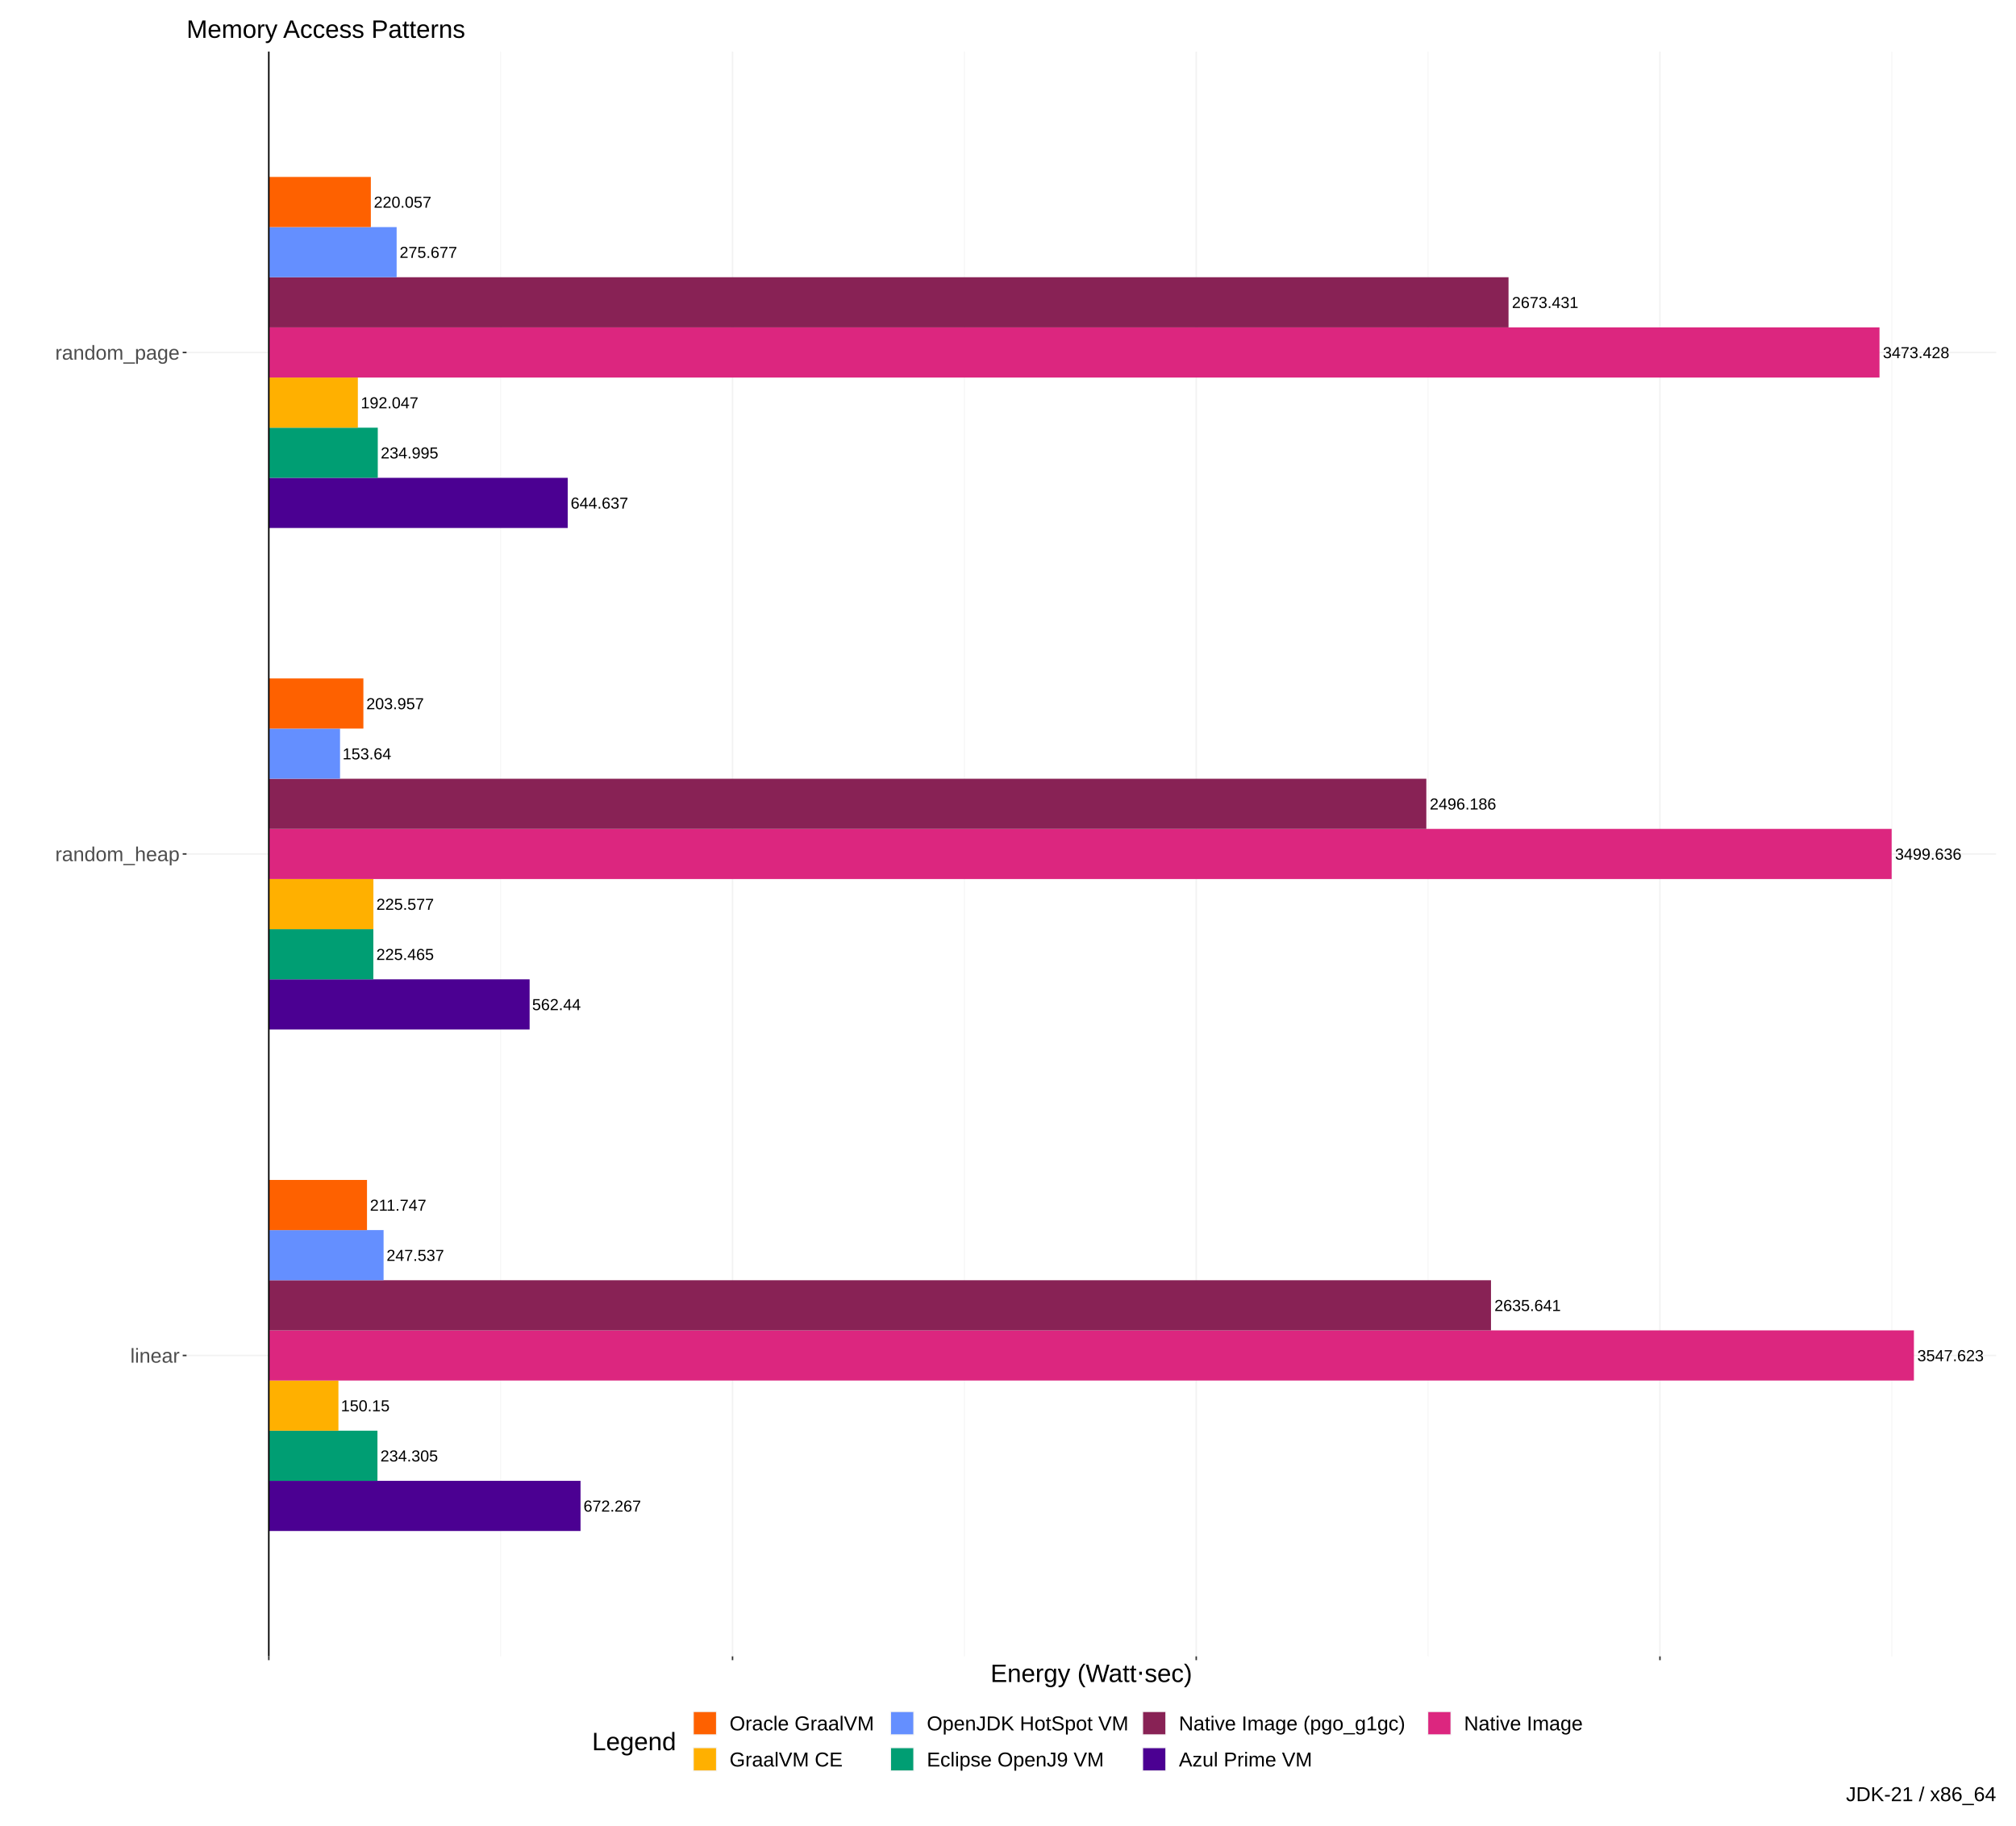
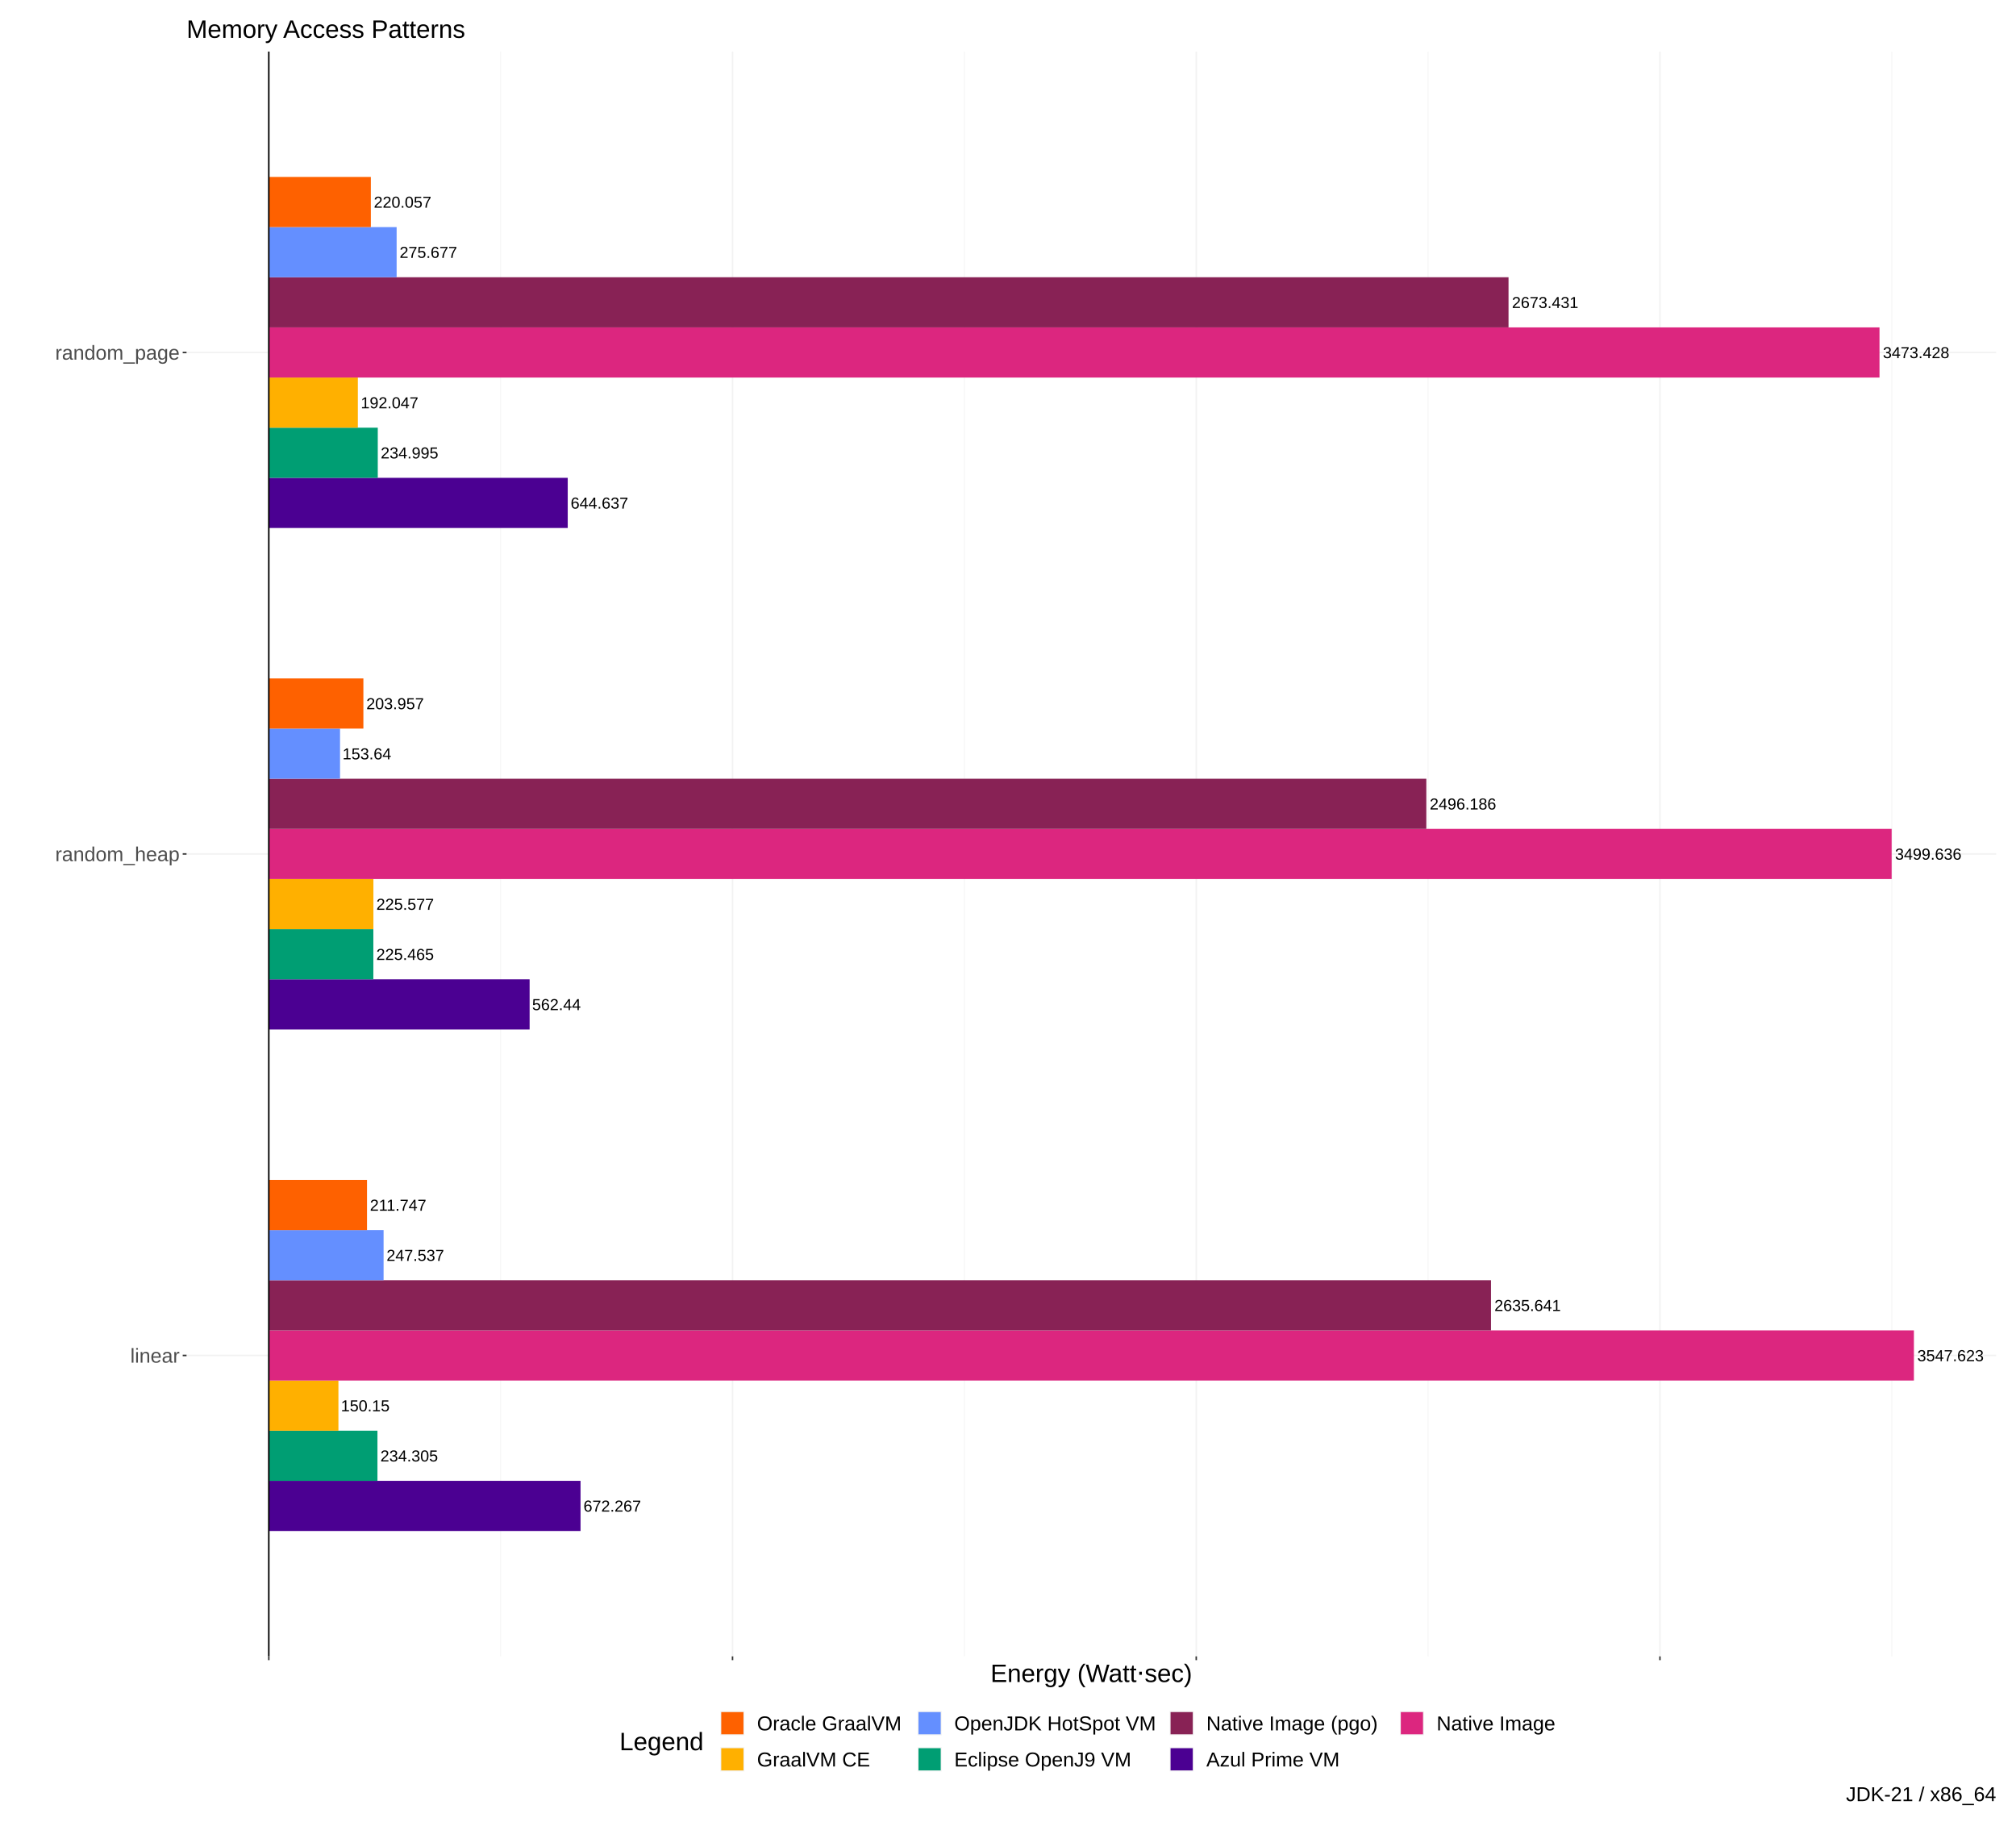
<svg xmlns="http://www.w3.org/2000/svg" class="svglite" width="1440.00pt" height="1303.94pt" viewBox="0 0 1440.00 1303.94">
  <defs>
    <style type="text/css">
    .svglite line, .svglite polyline, .svglite polygon, .svglite path, .svglite rect, .svglite circle {
      fill: none;
      stroke: #000000;
      stroke-linecap: round;
      stroke-linejoin: round;
      stroke-miterlimit: 10.00;
    }
    .svglite text {
      white-space: pre;
    }
  </style>
  </defs>
  <rect width="100%" height="100%" style="stroke: none; fill: #FFFFFF;" />
  <defs>
    <clipPath id="cpMC4wMHwxNDQwLjAwfDAuMDB8MTMwMy45NA==">
      <rect x="0.00" y="0.00" width="1440.00" height="1303.94" />
    </clipPath>
  </defs>
  <g clip-path="url(#cpMC4wMHwxNDQwLjAwfDAuMDB8MTMwMy45NA==)">
    <rect x="0.00" y="0.00" width="1440.00" height="1303.94" style="stroke-width: 1.07; stroke: #FFFFFF; fill: #FFFFFF;" />
    <rect x="133.24" y="36.82" width="1292.58" height="1146.09" style="stroke-width: 1.07; stroke: none;" />
    <polyline points="357.61,1182.91 357.61,36.82 " style="stroke-width: 0.53; stroke: #F2F2F2; stroke-linecap: butt;" />
    <polyline points="688.84,1182.91 688.84,36.82 " style="stroke-width: 0.53; stroke: #F2F2F2; stroke-linecap: butt;" />
    <polyline points="1020.07,1182.91 1020.07,36.82 " style="stroke-width: 0.53; stroke: #F2F2F2; stroke-linecap: butt;" />
    <polyline points="1351.30,1182.91 1351.30,36.82 " style="stroke-width: 0.53; stroke: #F2F2F2; stroke-linecap: butt;" />
    <polyline points="133.24,968.02 1425.83,968.02 " style="stroke-width: 1.07; stroke: #F2F2F2; stroke-linecap: butt;" />
    <polyline points="133.24,609.87 1425.83,609.87 " style="stroke-width: 1.07; stroke: #F2F2F2; stroke-linecap: butt;" />
    <polyline points="133.24,251.72 1425.83,251.72 " style="stroke-width: 1.07; stroke: #F2F2F2; stroke-linecap: butt;" />
    <polyline points="192.00,1182.91 192.00,36.82 " style="stroke-width: 1.07; stroke: #F2F2F2; stroke-linecap: butt;" />
    <polyline points="523.23,1182.91 523.23,36.82 " style="stroke-width: 1.07; stroke: #F2F2F2; stroke-linecap: butt;" />
    <polyline points="854.46,1182.91 854.46,36.82 " style="stroke-width: 1.07; stroke: #F2F2F2; stroke-linecap: butt;" />
    <polyline points="1185.68,1182.91 1185.68,36.82 " style="stroke-width: 1.07; stroke: #F2F2F2; stroke-linecap: butt;" />
    <rect x="192.00" y="341.25" width="213.52" height="35.82" style="stroke-width: 1.07; stroke: none; stroke-linecap: butt; stroke-linejoin: miter; fill: #4B0092;" />
    <rect x="192.00" y="699.41" width="186.30" height="35.82" style="stroke-width: 1.07; stroke: none; stroke-linecap: butt; stroke-linejoin: miter; fill: #4B0092;" />
    <rect x="192.00" y="1057.56" width="222.67" height="35.82" style="stroke-width: 1.07; stroke: none; stroke-linecap: butt; stroke-linejoin: miter; fill: #4B0092;" />
    <rect x="192.00" y="305.44" width="77.84" height="35.82" style="stroke-width: 1.07; stroke: none; stroke-linecap: butt; stroke-linejoin: miter; fill: #009E73;" />
    <rect x="192.00" y="1021.74" width="77.61" height="35.82" style="stroke-width: 1.07; stroke: none; stroke-linecap: butt; stroke-linejoin: miter; fill: #009E73;" />
    <rect x="192.00" y="663.59" width="74.68" height="35.82" style="stroke-width: 1.07; stroke: none; stroke-linecap: butt; stroke-linejoin: miter; fill: #009E73;" />
    <rect x="192.00" y="627.78" width="74.72" height="35.82" style="stroke-width: 1.07; stroke: none; stroke-linecap: butt; stroke-linejoin: miter; fill: #FFB000;" />
    <rect x="192.00" y="985.93" width="49.73" height="35.82" style="stroke-width: 1.07; stroke: none; stroke-linecap: butt; stroke-linejoin: miter; fill: #FFB000;" />
    <rect x="192.00" y="269.62" width="63.61" height="35.82" style="stroke-width: 1.07; stroke: none; stroke-linecap: butt; stroke-linejoin: miter; fill: #FFB000;" />
    <rect x="192.00" y="233.81" width="1150.50" height="35.82" style="stroke-width: 1.07; stroke: none; stroke-linecap: butt; stroke-linejoin: miter; fill: #DC267F;" />
    <rect x="192.00" y="591.96" width="1159.18" height="35.82" style="stroke-width: 1.07; stroke: none; stroke-linecap: butt; stroke-linejoin: miter; fill: #DC267F;" />
    <rect x="192.00" y="950.11" width="1175.08" height="35.82" style="stroke-width: 1.07; stroke: none; stroke-linecap: butt; stroke-linejoin: miter; fill: #DC267F;" />
-     <rect x="192.00" y="914.30" width="873.00" height="35.82" style="stroke-width: 1.07; stroke: none; stroke-linecap: butt; stroke-linejoin: miter; fill: #882255;" />
    <rect x="192.00" y="556.15" width="826.81" height="35.82" style="stroke-width: 1.07; stroke: none; stroke-linecap: butt; stroke-linejoin: miter; fill: #882255;" />
    <rect x="192.00" y="197.99" width="885.52" height="35.82" style="stroke-width: 1.07; stroke: none; stroke-linecap: butt; stroke-linejoin: miter; fill: #882255;" />
+     <rect x="192.00" y="914.30" width="873.00" height="35.82" style="stroke-width: 1.07; stroke: none; stroke-linecap: butt; stroke-linejoin: miter; fill: #882255;" />
    <rect x="192.00" y="162.18" width="91.31" height="35.82" style="stroke-width: 1.07; stroke: none; stroke-linecap: butt; stroke-linejoin: miter; fill: #648FFF;" />
    <rect x="192.00" y="878.48" width="81.99" height="35.82" style="stroke-width: 1.07; stroke: none; stroke-linecap: butt; stroke-linejoin: miter; fill: #648FFF;" />
    <rect x="192.00" y="520.33" width="50.89" height="35.82" style="stroke-width: 1.07; stroke: none; stroke-linecap: butt; stroke-linejoin: miter; fill: #648FFF;" />
    <rect x="192.00" y="484.52" width="67.56" height="35.82" style="stroke-width: 1.07; stroke: none; stroke-linecap: butt; stroke-linejoin: miter; fill: #FE6100;" />
    <rect x="192.00" y="126.36" width="72.89" height="35.82" style="stroke-width: 1.07; stroke: none; stroke-linecap: butt; stroke-linejoin: miter; fill: #FE6100;" />
    <rect x="192.00" y="842.67" width="70.14" height="35.82" style="stroke-width: 1.07; stroke: none; stroke-linecap: butt; stroke-linejoin: miter; fill: #FE6100;" />
    <text x="407.62" y="363.23" style="font-size: 11.38px; font-family: &quot;Liberation Sans&quot;;" textLength="42.10px" lengthAdjust="spacingAndGlyphs">644.637</text>
    <text x="380.07" y="721.38" style="font-size: 11.38px; font-family: &quot;Liberation Sans&quot;;" textLength="35.59px" lengthAdjust="spacingAndGlyphs">562.44</text>
    <text x="416.78" y="1079.53" style="font-size: 11.38px; font-family: &quot;Liberation Sans&quot;;" textLength="42.10px" lengthAdjust="spacingAndGlyphs">672.267</text>
    <text x="271.94" y="327.41" style="font-size: 11.38px; font-family: &quot;Liberation Sans&quot;;" textLength="42.10px" lengthAdjust="spacingAndGlyphs">234.995</text>
    <text x="271.71" y="1043.72" style="font-size: 11.38px; font-family: &quot;Liberation Sans&quot;;" textLength="42.10px" lengthAdjust="spacingAndGlyphs">234.305</text>
    <text x="268.78" y="685.56" style="font-size: 11.38px; font-family: &quot;Liberation Sans&quot;;" textLength="42.10px" lengthAdjust="spacingAndGlyphs">225.465</text>
    <text x="268.82" y="649.75" style="font-size: 11.38px; font-family: &quot;Liberation Sans&quot;;" textLength="42.10px" lengthAdjust="spacingAndGlyphs">225.577</text>
    <text x="243.51" y="1007.90" style="font-size: 11.38px; font-family: &quot;Liberation Sans&quot;;" textLength="35.59px" lengthAdjust="spacingAndGlyphs">150.15</text>
    <text x="257.71" y="291.60" style="font-size: 11.38px; font-family: &quot;Liberation Sans&quot;;" textLength="42.10px" lengthAdjust="spacingAndGlyphs">192.047</text>
    <text x="1344.93" y="255.78" style="font-size: 11.38px; font-family: &quot;Liberation Sans&quot;;" textLength="48.61px" lengthAdjust="spacingAndGlyphs">3473.428</text>
    <text x="1353.61" y="613.93" style="font-size: 11.38px; font-family: &quot;Liberation Sans&quot;;" textLength="48.61px" lengthAdjust="spacingAndGlyphs">3499.636</text>
    <text x="1369.50" y="972.09" style="font-size: 11.38px; font-family: &quot;Liberation Sans&quot;;" textLength="48.61px" lengthAdjust="spacingAndGlyphs">3547.623</text>
-     <text x="1067.43" y="936.27" style="font-size: 11.38px; font-family: &quot;Liberation Sans&quot;;" textLength="48.61px" lengthAdjust="spacingAndGlyphs">2635.641</text>
    <text x="1021.24" y="578.12" style="font-size: 11.38px; font-family: &quot;Liberation Sans&quot;;" textLength="48.61px" lengthAdjust="spacingAndGlyphs">2496.186</text>
    <text x="1079.95" y="219.97" style="font-size: 11.38px; font-family: &quot;Liberation Sans&quot;;" textLength="48.61px" lengthAdjust="spacingAndGlyphs">2673.431</text>
+     <text x="1067.43" y="936.27" style="font-size: 11.38px; font-family: &quot;Liberation Sans&quot;;" textLength="48.61px" lengthAdjust="spacingAndGlyphs">2635.641</text>
    <text x="285.41" y="184.15" style="font-size: 11.38px; font-family: &quot;Liberation Sans&quot;;" textLength="42.10px" lengthAdjust="spacingAndGlyphs">275.677</text>
    <text x="276.09" y="900.46" style="font-size: 11.38px; font-family: &quot;Liberation Sans&quot;;" textLength="42.10px" lengthAdjust="spacingAndGlyphs">247.537</text>
    <text x="244.67" y="542.30" style="font-size: 11.38px; font-family: &quot;Liberation Sans&quot;;" textLength="35.59px" lengthAdjust="spacingAndGlyphs">153.64</text>
    <text x="261.66" y="506.49" style="font-size: 11.38px; font-family: &quot;Liberation Sans&quot;;" textLength="42.10px" lengthAdjust="spacingAndGlyphs">203.957</text>
    <text x="266.99" y="148.33" style="font-size: 11.38px; font-family: &quot;Liberation Sans&quot;;" textLength="42.10px" lengthAdjust="spacingAndGlyphs">220.057</text>
    <text x="264.24" y="864.64" style="font-size: 11.38px; font-family: &quot;Liberation Sans&quot;;" textLength="42.10px" lengthAdjust="spacingAndGlyphs">211.747</text>
    <line x1="192.00" y1="1182.91" x2="192.00" y2="36.82" style="stroke-width: 1.07; stroke-linecap: butt;" />
    <text x="128.31" y="973.16" text-anchor="end" style="font-size: 14.40px;fill: #4D4D4D; font-family: &quot;Liberation Sans&quot;;" textLength="38.45px" lengthAdjust="spacingAndGlyphs">linear</text>
    <text x="128.31" y="615.01" text-anchor="end" style="font-size: 14.40px;fill: #4D4D4D; font-family: &quot;Liberation Sans&quot;;" textLength="94.23px" lengthAdjust="spacingAndGlyphs">random_heap</text>
    <text x="128.31" y="256.86" text-anchor="end" style="font-size: 14.40px;fill: #4D4D4D; font-family: &quot;Liberation Sans&quot;;" textLength="94.18px" lengthAdjust="spacingAndGlyphs">random_page</text>
    <polyline points="130.50,968.02 133.24,968.02 " style="stroke-width: 1.07; stroke: #333333; stroke-linecap: butt;" />
    <polyline points="130.50,609.87 133.24,609.87 " style="stroke-width: 1.07; stroke: #333333; stroke-linecap: butt;" />
    <polyline points="130.50,251.72 133.24,251.72 " style="stroke-width: 1.07; stroke: #333333; stroke-linecap: butt;" />
    <polyline points="192.00,1185.65 192.00,1182.91 " style="stroke-width: 1.07; stroke: #333333; stroke-linecap: butt;" />
    <polyline points="523.23,1185.65 523.23,1182.91 " style="stroke-width: 1.07; stroke: #333333; stroke-linecap: butt;" />
    <polyline points="854.46,1185.65 854.46,1182.91 " style="stroke-width: 1.07; stroke: #333333; stroke-linecap: butt;" />
    <polyline points="1185.68,1185.65 1185.68,1182.91 " style="stroke-width: 1.07; stroke: #333333; stroke-linecap: butt;" />
    <text x="779.53" y="1201.24" text-anchor="middle" style="font-size: 18.00px; font-family: &quot;Liberation Sans&quot;;" textLength="152.52px" lengthAdjust="spacingAndGlyphs">Energy (Watt⋅sec)</text>
-     <rect x="417.40" y="1216.52" width="724.26" height="54.02" style="stroke-width: 1.07; stroke: none; fill: #FFFFFF;" />
-     <text x="422.88" y="1249.96" style="font-size: 18.00px; font-family: &quot;Liberation Sans&quot;;" textLength="63.01px" lengthAdjust="spacingAndGlyphs">Legend</text>
-     <rect x="494.86" y="1222.00" width="17.28" height="17.28" style="stroke-width: 1.07; stroke: none; fill: #F2F2F2;" />
-     <rect x="495.57" y="1222.71" width="15.86" height="15.86" style="stroke-width: 1.07; stroke: none; stroke-linecap: butt; stroke-linejoin: miter; fill: #FE6100;" />
-     <rect x="635.76" y="1222.00" width="17.28" height="17.28" style="stroke-width: 1.07; stroke: none; fill: #F2F2F2;" />
-     <rect x="636.47" y="1222.71" width="15.86" height="15.86" style="stroke-width: 1.07; stroke: none; stroke-linecap: butt; stroke-linejoin: miter; fill: #648FFF;" />
-     <rect x="815.80" y="1222.00" width="17.28" height="17.28" style="stroke-width: 1.07; stroke: none; fill: #F2F2F2;" />
-     <rect x="816.51" y="1222.71" width="15.86" height="15.86" style="stroke-width: 1.07; stroke: none; stroke-linecap: butt; stroke-linejoin: miter; fill: #882255;" />
-     <rect x="1019.48" y="1222.00" width="17.28" height="17.28" style="stroke-width: 1.07; stroke: none; fill: #F2F2F2;" />
-     <rect x="1020.19" y="1222.71" width="15.86" height="15.86" style="stroke-width: 1.07; stroke: none; stroke-linecap: butt; stroke-linejoin: miter; fill: #DC267F;" />
-     <rect x="494.86" y="1247.79" width="17.28" height="17.28" style="stroke-width: 1.07; stroke: none; fill: #F2F2F2;" />
-     <rect x="495.57" y="1248.50" width="15.86" height="15.86" style="stroke-width: 1.07; stroke: none; stroke-linecap: butt; stroke-linejoin: miter; fill: #FFB000;" />
-     <rect x="635.76" y="1247.79" width="17.28" height="17.28" style="stroke-width: 1.07; stroke: none; fill: #F2F2F2;" />
-     <rect x="636.47" y="1248.50" width="15.86" height="15.86" style="stroke-width: 1.07; stroke: none; stroke-linecap: butt; stroke-linejoin: miter; fill: #009E73;" />
-     <rect x="815.80" y="1247.79" width="17.28" height="17.28" style="stroke-width: 1.07; stroke: none; fill: #F2F2F2;" />
-     <rect x="816.51" y="1248.50" width="15.86" height="15.86" style="stroke-width: 1.07; stroke: none; stroke-linecap: butt; stroke-linejoin: miter; fill: #4B0092;" />
-     <text x="521.10" y="1235.78" style="font-size: 14.40px; font-family: &quot;Liberation Sans&quot;;" textLength="105.69px" lengthAdjust="spacingAndGlyphs">Oracle GraalVM</text>
-     <text x="662.01" y="1235.78" style="font-size: 14.40px; font-family: &quot;Liberation Sans&quot;;" textLength="144.83px" lengthAdjust="spacingAndGlyphs">OpenJDK HotSpot VM</text>
-     <text x="842.05" y="1235.78" style="font-size: 14.40px; font-family: &quot;Liberation Sans&quot;;" textLength="168.47px" lengthAdjust="spacingAndGlyphs">Native Image (pgo_g1gc)</text>
-     <text x="1045.72" y="1235.78" style="font-size: 14.40px; font-family: &quot;Liberation Sans&quot;;" textLength="90.46px" lengthAdjust="spacingAndGlyphs">Native Image</text>
-     <text x="521.10" y="1261.57" style="font-size: 14.40px; font-family: &quot;Liberation Sans&quot;;" textLength="78.80px" lengthAdjust="spacingAndGlyphs">GraalVM CE</text>
-     <text x="662.01" y="1261.57" style="font-size: 14.40px; font-family: &quot;Liberation Sans&quot;;" textLength="124.62px" lengthAdjust="spacingAndGlyphs">Eclipse OpenJ9 VM</text>
-     <text x="842.05" y="1261.57" style="font-size: 14.40px; font-family: &quot;Liberation Sans&quot;;" textLength="97.67px" lengthAdjust="spacingAndGlyphs">Azul Prime VM</text>
+     <rect x="437.01" y="1216.52" width="685.04" height="54.02" style="stroke-width: 1.07; stroke: none; fill: #FFFFFF;" />
+     <text x="442.49" y="1249.96" style="font-size: 18.00px; font-family: &quot;Liberation Sans&quot;;" textLength="63.01px" lengthAdjust="spacingAndGlyphs">Legend</text>
+     <rect x="514.47" y="1222.00" width="17.28" height="17.28" style="stroke-width: 1.07; stroke: none; fill: #F2F2F2;" />
+     <rect x="515.18" y="1222.71" width="15.86" height="15.86" style="stroke-width: 1.07; stroke: none; stroke-linecap: butt; stroke-linejoin: miter; fill: #FE6100;" />
+     <rect x="655.37" y="1222.00" width="17.28" height="17.28" style="stroke-width: 1.07; stroke: none; fill: #F2F2F2;" />
+     <rect x="656.08" y="1222.71" width="15.86" height="15.86" style="stroke-width: 1.07; stroke: none; stroke-linecap: butt; stroke-linejoin: miter; fill: #648FFF;" />
+     <rect x="835.41" y="1222.00" width="17.28" height="17.28" style="stroke-width: 1.07; stroke: none; fill: #F2F2F2;" />
+     <rect x="836.12" y="1222.71" width="15.86" height="15.86" style="stroke-width: 1.07; stroke: none; stroke-linecap: butt; stroke-linejoin: miter; fill: #882255;" />
+     <rect x="999.87" y="1222.00" width="17.28" height="17.28" style="stroke-width: 1.07; stroke: none; fill: #F2F2F2;" />
+     <rect x="1000.58" y="1222.71" width="15.86" height="15.86" style="stroke-width: 1.07; stroke: none; stroke-linecap: butt; stroke-linejoin: miter; fill: #DC267F;" />
+     <rect x="514.47" y="1247.79" width="17.28" height="17.28" style="stroke-width: 1.07; stroke: none; fill: #F2F2F2;" />
+     <rect x="515.18" y="1248.50" width="15.86" height="15.86" style="stroke-width: 1.07; stroke: none; stroke-linecap: butt; stroke-linejoin: miter; fill: #FFB000;" />
+     <rect x="655.37" y="1247.79" width="17.28" height="17.28" style="stroke-width: 1.07; stroke: none; fill: #F2F2F2;" />
+     <rect x="656.08" y="1248.50" width="15.86" height="15.86" style="stroke-width: 1.07; stroke: none; stroke-linecap: butt; stroke-linejoin: miter; fill: #009E73;" />
+     <rect x="835.41" y="1247.79" width="17.28" height="17.28" style="stroke-width: 1.07; stroke: none; fill: #F2F2F2;" />
+     <rect x="836.12" y="1248.50" width="15.86" height="15.86" style="stroke-width: 1.07; stroke: none; stroke-linecap: butt; stroke-linejoin: miter; fill: #4B0092;" />
+     <text x="540.71" y="1235.78" style="font-size: 14.40px; font-family: &quot;Liberation Sans&quot;;" textLength="105.69px" lengthAdjust="spacingAndGlyphs">Oracle GraalVM</text>
+     <text x="681.61" y="1235.78" style="font-size: 14.40px; font-family: &quot;Liberation Sans&quot;;" textLength="144.83px" lengthAdjust="spacingAndGlyphs">OpenJDK HotSpot VM</text>
+     <text x="861.66" y="1235.78" style="font-size: 14.40px; font-family: &quot;Liberation Sans&quot;;" textLength="129.25px" lengthAdjust="spacingAndGlyphs">Native Image (pgo)</text>
+     <text x="1026.12" y="1235.78" style="font-size: 14.40px; font-family: &quot;Liberation Sans&quot;;" textLength="90.46px" lengthAdjust="spacingAndGlyphs">Native Image</text>
+     <text x="540.71" y="1261.57" style="font-size: 14.40px; font-family: &quot;Liberation Sans&quot;;" textLength="78.80px" lengthAdjust="spacingAndGlyphs">GraalVM CE</text>
+     <text x="681.61" y="1261.57" style="font-size: 14.40px; font-family: &quot;Liberation Sans&quot;;" textLength="124.62px" lengthAdjust="spacingAndGlyphs">Eclipse OpenJ9 VM</text>
+     <text x="861.66" y="1261.57" style="font-size: 14.40px; font-family: &quot;Liberation Sans&quot;;" textLength="97.67px" lengthAdjust="spacingAndGlyphs">Azul Prime VM</text>
    <text x="133.24" y="27.03" style="font-size: 18.00px; font-family: &quot;Liberation Sans&quot;;" textLength="207.71px" lengthAdjust="spacingAndGlyphs">Memory Access Patterns</text>
    <text x="1425.83" y="1286.31" text-anchor="end" style="font-size: 14.40px; font-family: &quot;Liberation Sans&quot;;" textLength="104.20px" lengthAdjust="spacingAndGlyphs">JDK-21 / x86_64</text>
  </g>
</svg>
